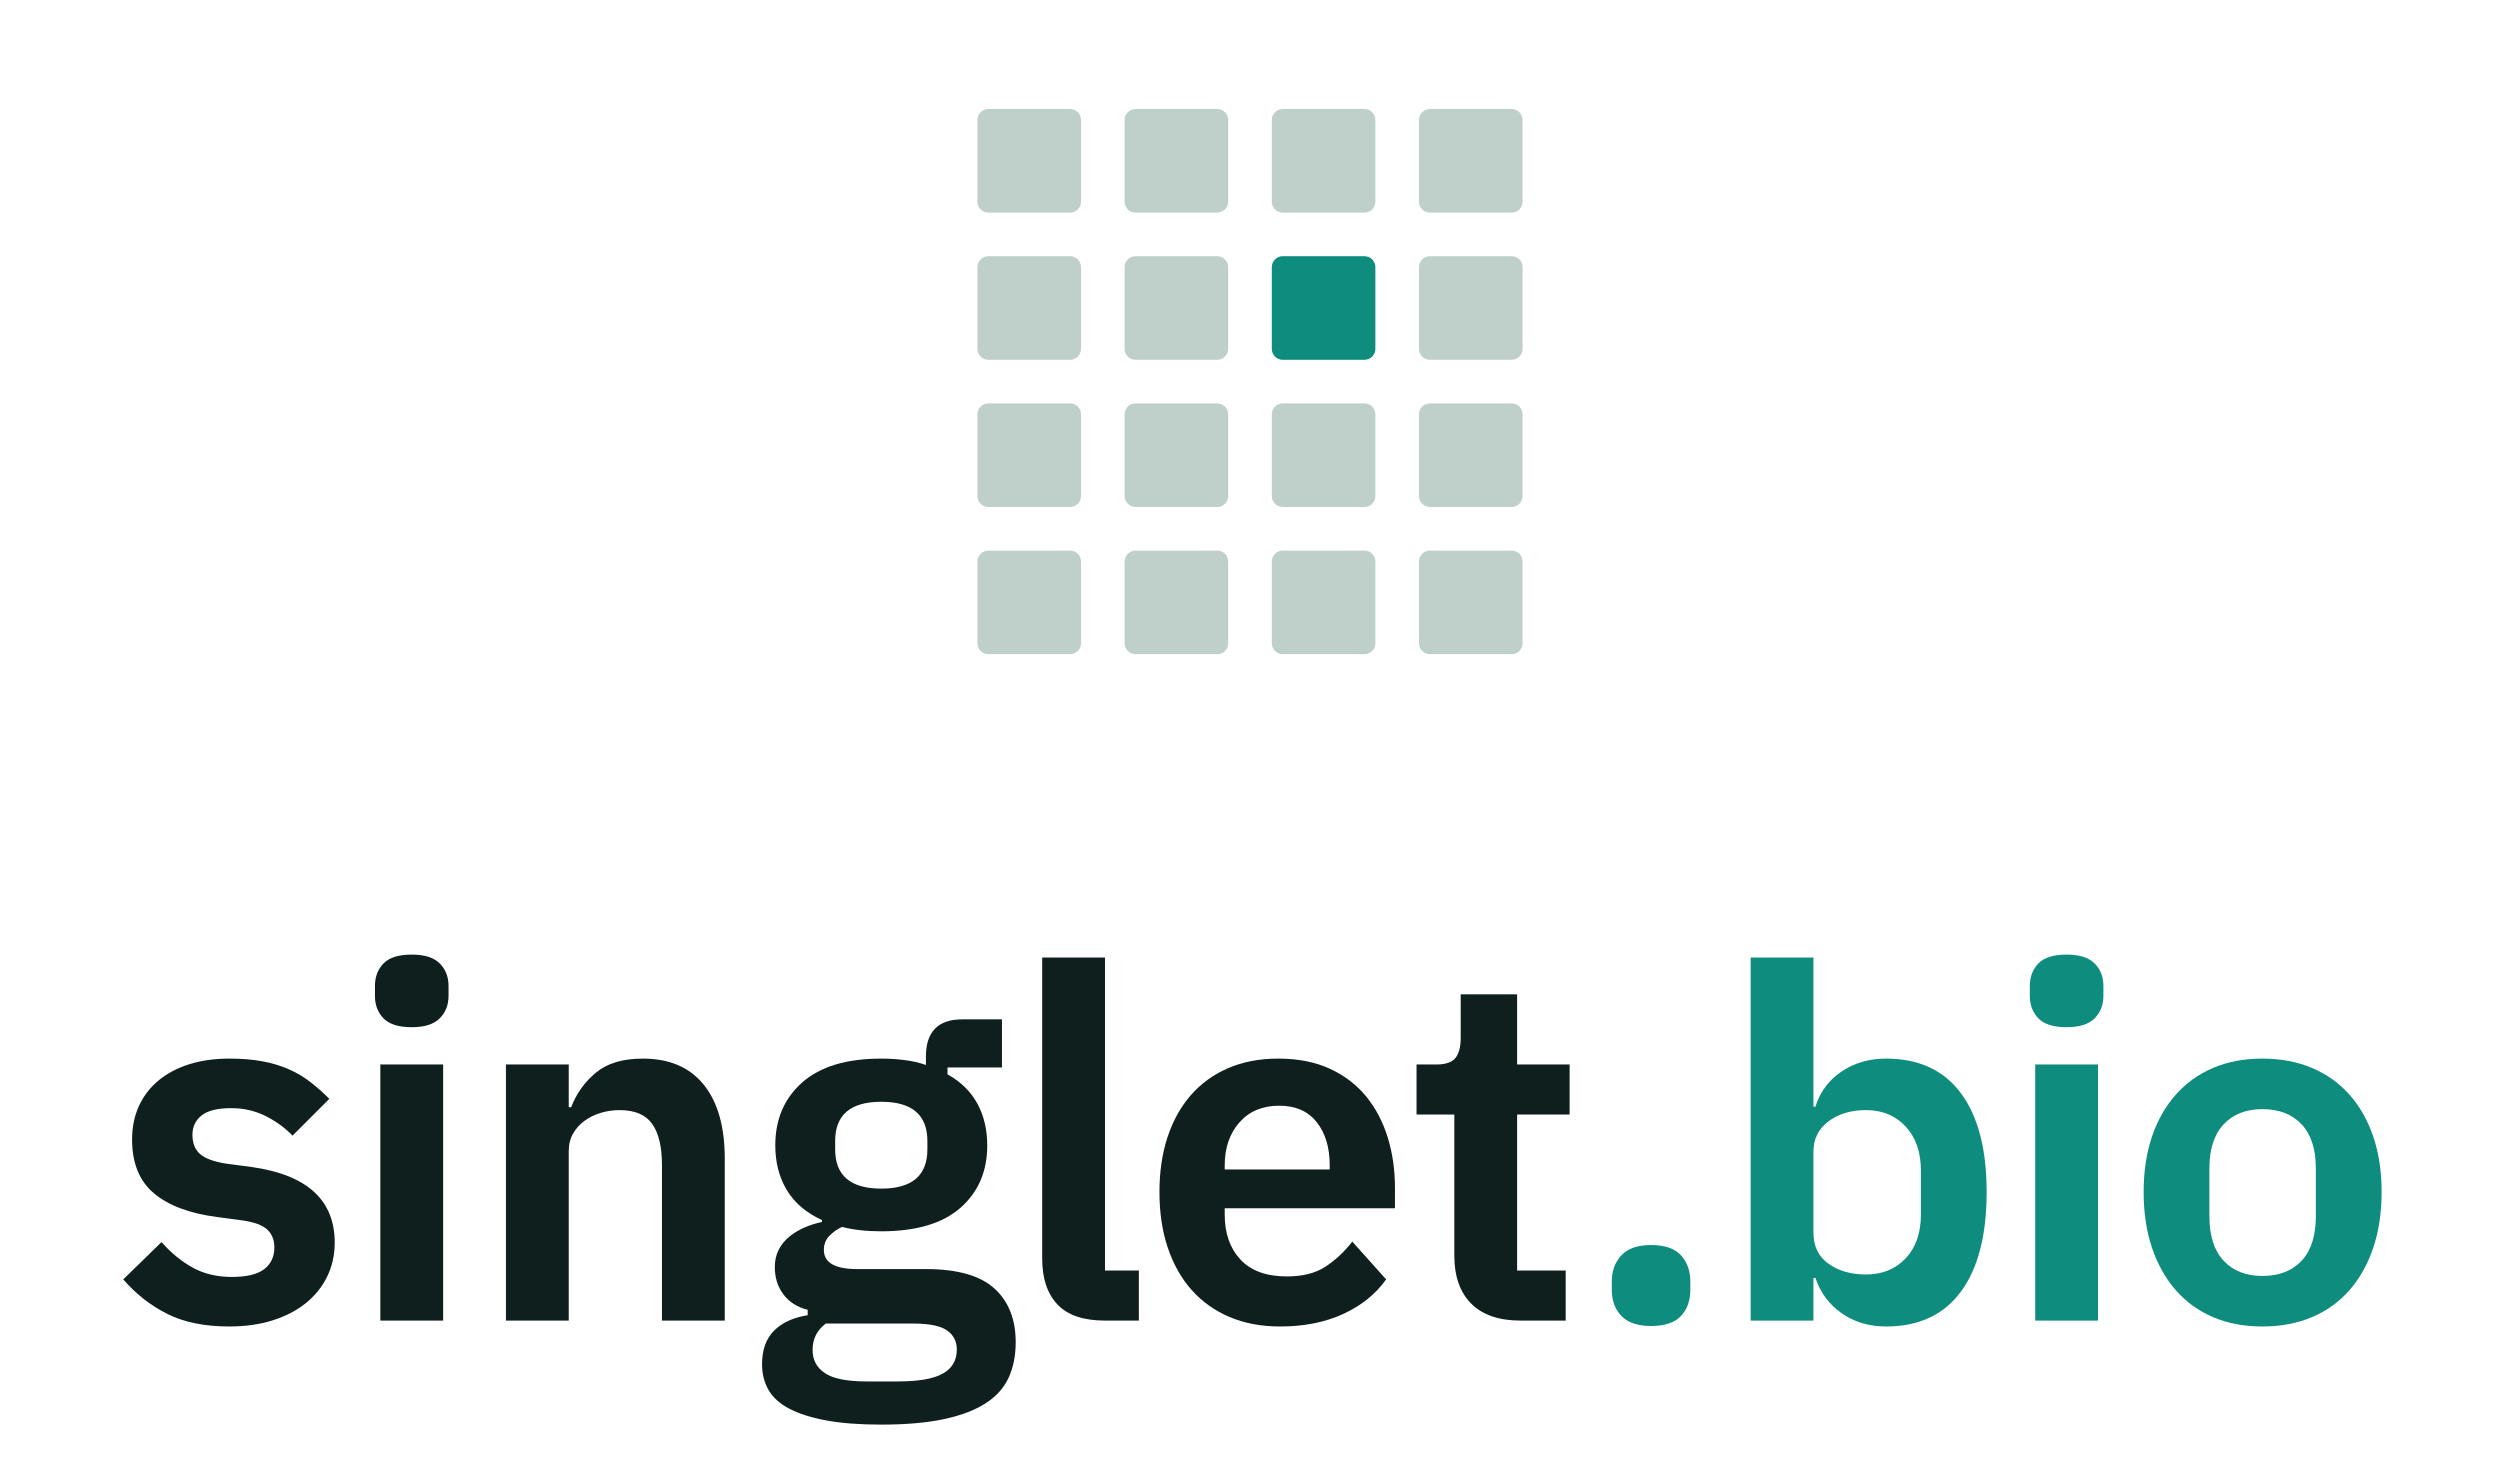
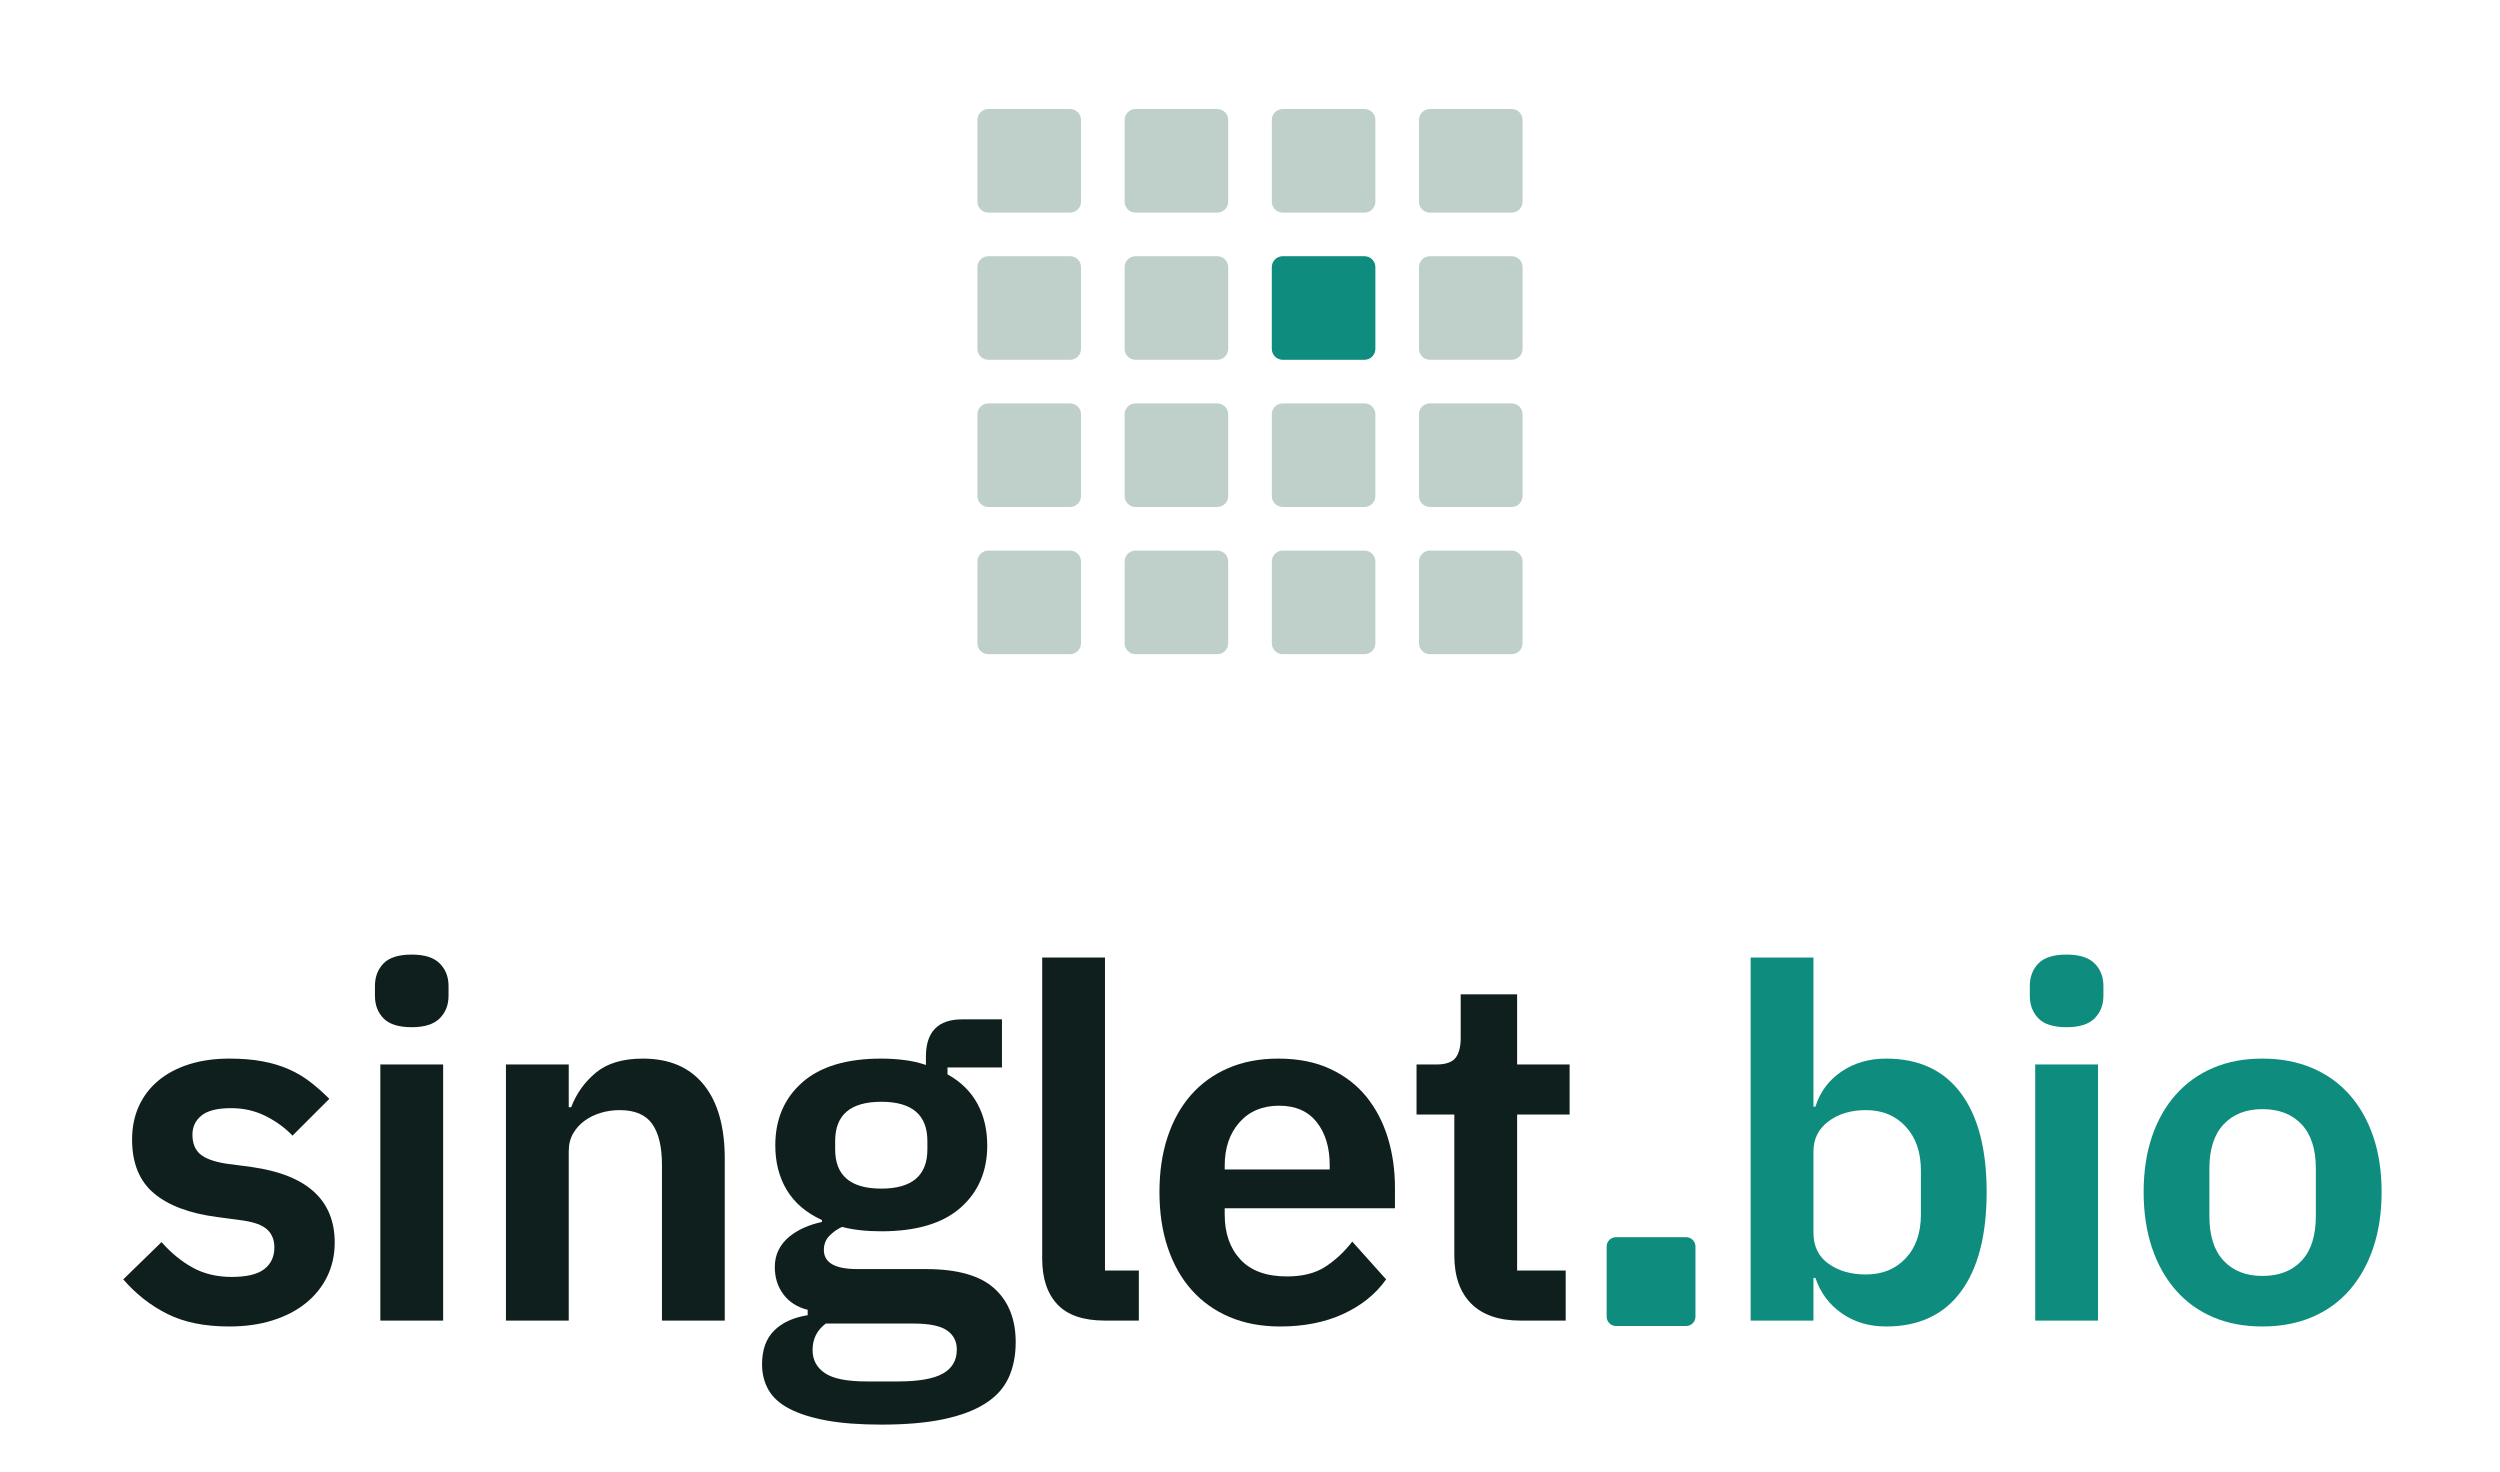
<svg xmlns="http://www.w3.org/2000/svg" viewBox="0 0 458.6 270" width="458.6" height="270" role="img" aria-label="singlet.bio">
  <rect x="179.30" y="20.00" width="19.00" height="19.00" rx="2.00" fill="#BFCFCA" />
  <rect x="206.30" y="20.00" width="19.00" height="19.00" rx="2.00" fill="#BFCFCA" />
  <rect x="233.30" y="20.00" width="19.00" height="19.00" rx="2.00" fill="#BFCFCA" />
  <rect x="260.30" y="20.00" width="19.00" height="19.00" rx="2.00" fill="#BFCFCA" />
  <rect x="179.30" y="47.00" width="19.00" height="19.00" rx="2.00" fill="#BFCFCA" />
  <rect x="206.30" y="47.00" width="19.00" height="19.00" rx="2.00" fill="#BFCFCA" />
  <rect x="233.30" y="47.00" width="19.00" height="19.00" rx="2.00" fill="#0E8C7E" />
  <rect x="260.30" y="47.00" width="19.00" height="19.00" rx="2.00" fill="#BFCFCA" />
  <rect x="179.30" y="74.00" width="19.00" height="19.00" rx="2.00" fill="#BFCFCA" />
  <rect x="206.30" y="74.00" width="19.00" height="19.00" rx="2.00" fill="#BFCFCA" />
  <rect x="233.30" y="74.00" width="19.00" height="19.00" rx="2.00" fill="#BFCFCA" />
  <rect x="260.30" y="74.00" width="19.00" height="19.00" rx="2.00" fill="#BFCFCA" />
  <rect x="179.30" y="101.00" width="19.00" height="19.00" rx="2.00" fill="#BFCFCA" />
  <rect x="206.30" y="101.00" width="19.00" height="19.00" rx="2.00" fill="#BFCFCA" />
  <rect x="233.30" y="101.00" width="19.00" height="19.00" rx="2.00" fill="#BFCFCA" />
  <rect x="260.30" y="101.00" width="19.00" height="19.00" rx="2.00" fill="#BFCFCA" />
  <g transform="translate(20.00,242.25) scale(0.9)">
    <g transform="translate(0.00,0) scale(0.1)" fill="#0F1F1D">
      <path d="M245 12Q170 12 119.0 -13.5Q68 -39 29 -84L107 -160Q136 -127 170.5 -108.0Q205 -89 250 -89Q296 -89 316.5 -105.0Q337 -121 337 -149Q337 -172 322.5 -185.5Q308 -199 273 -204L221 -211Q136 -222 91.5 -259.5Q47 -297 47 -369Q47 -407 61.0 -437.5Q75 -468 101.0 -489.5Q127 -511 163.5 -522.5Q200 -534 245 -534Q283 -534 312.5 -528.5Q342 -523 366.0 -512.5Q390 -502 410.0 -486.5Q430 -471 449 -452L374 -377Q351 -401 319.0 -417.0Q287 -433 249 -433Q207 -433 188.5 -418.0Q170 -403 170 -379Q170 -353 185.5 -339.5Q201 -326 238 -320L291 -313Q460 -289 460 -159Q460 -121 444.5 -89.5Q429 -58 401.0 -35.5Q373 -13 333.5 -0.5Q294 12 245 12Z" />
      <path d="M617.0 -598Q577.0 -598 559.5 -616.0Q542.0 -634 542.0 -662V-682Q542.0 -710 559.5 -728.0Q577.0 -746 617.0 -746Q656.0 -746 674.0 -728.0Q692.0 -710 692.0 -682V-662Q692.0 -634 674.0 -616.0Q656.0 -598 617.0 -598ZM553.0 -522H681.0V0H553.0Z" />
      <path d="M809.0 0V-522H937.0V-435H942.0Q958.0 -477 992.5 -505.5Q1027.0 -534 1088.0 -534Q1169.0 -534 1212.0 -481.0Q1255.0 -428 1255.0 -330V0H1127.0V-317Q1127.0 -373 1107.0 -401.0Q1087.0 -429 1041.0 -429Q1021.0 -429 1002.5 -423.5Q984.0 -418 969.5 -407.5Q955.0 -397 946.0 -381.5Q937.0 -366 937.0 -345V0Z" />
      <path d="M1848.0 44Q1848.0 85 1833.5 116.5Q1819.0 148 1786.0 169.0Q1753.0 190 1701.0 201.0Q1649.0 212 1574.0 212Q1508.0 212 1462.0 203.5Q1416.0 195 1386.5 179.5Q1357.0 164 1344.0 141.0Q1331.0 118 1331.0 89Q1331.0 45 1355.5 20.5Q1380.0 -4 1424.0 -11V-22Q1392.0 -30 1374.5 -53.5Q1357.0 -77 1357.0 -109Q1357.0 -129 1365.0 -144.5Q1373.0 -160 1386.5 -171.0Q1400.0 -182 1417.0 -189.5Q1434.0 -197 1453.0 -201V-205Q1405.0 -227 1381.5 -266.0Q1358.0 -305 1358.0 -357Q1358.0 -437 1413.0 -485.5Q1468.0 -534 1574.0 -534Q1598.0 -534 1621.5 -531.0Q1645.0 -528 1665.0 -521V-538Q1665.0 -614 1739.0 -614H1820.0V-516H1709.0V-502Q1750.0 -479 1770.0 -442.0Q1790.0 -405 1790.0 -357Q1790.0 -278 1735.5 -230.0Q1681.0 -182 1574.0 -182Q1528.0 -182 1494.0 -191Q1479.0 -184 1468.0 -172.5Q1457.0 -161 1457.0 -144Q1457.0 -105 1525.0 -105H1665.0Q1761.0 -105 1804.5 -65.5Q1848.0 -26 1848.0 44ZM1728.0 59Q1728.0 34 1708.0 20.0Q1688.0 6 1639.0 6H1461.0Q1434.0 26 1434.0 60Q1434.0 90 1459.0 107.0Q1484.0 124 1544.0 124H1608.0Q1671.0 124 1699.5 108.0Q1728.0 92 1728.0 59ZM1574.0 -269Q1668.0 -269 1668.0 -349V-366Q1668.0 -446 1574.0 -446Q1480.0 -446 1480.0 -366V-349Q1480.0 -269 1574.0 -269Z" />
      <path d="M2030.0 0Q1964.0 0 1933.0 -33.0Q1902.0 -66 1902.0 -126V-740H2030.0V-102H2099.0V0Z" />
      <path d="M2387.0 12Q2329.0 12 2283.5 -7.5Q2238.0 -27 2206.5 -62.5Q2175.0 -98 2158.0 -148.5Q2141.0 -199 2141.0 -262Q2141.0 -324 2157.5 -374.0Q2174.0 -424 2205.0 -459.5Q2236.0 -495 2281.0 -514.5Q2326.0 -534 2383.0 -534Q2444.0 -534 2489.0 -513.0Q2534.0 -492 2563.0 -456.0Q2592.0 -420 2606.5 -372.5Q2621.0 -325 2621.0 -271V-229H2274.0V-216Q2274.0 -159 2306.0 -124.5Q2338.0 -90 2401.0 -90Q2449.0 -90 2479.5 -110.0Q2510.0 -130 2534.0 -161L2603.0 -84Q2571.0 -39 2515.5 -13.5Q2460.0 12 2387.0 12ZM2385.0 -438Q2334.0 -438 2304.0 -404.0Q2274.0 -370 2274.0 -316V-308H2488.0V-317Q2488.0 -371 2461.5 -404.5Q2435.0 -438 2385.0 -438Z" />
      <path d="M2877.0 0Q2811.0 0 2776.5 -34.5Q2742.0 -69 2742.0 -133V-420H2665.0V-522H2705.0Q2734.0 -522 2744.5 -535.5Q2755.0 -549 2755.0 -576V-665H2870.0V-522H2977.0V-420H2870.0V-102H2969.0V0Z" />
    </g>
    <g transform="translate(299.40,0) scale(0.1)" fill="#0E8C7E">
-       <path d="M149 11Q108 11 88.5 -9.5Q69 -30 69 -62V-80Q69 -112 88.5 -133.0Q108 -154 149 -154Q191 -154 210.0 -133.0Q229 -112 229 -80V-62Q229 -30 210.0 -9.5Q191 11 149 11Z" />
+       <rect x="58.5" y="-170.0" width="181.0" height="181.0" rx="19.0" />
      <path d="M352.0 -740H480.0V-436H484.0Q498.0 -481 537.0 -507.5Q576.0 -534 628.0 -534Q728.0 -534 780.5 -463.5Q833.0 -393 833.0 -262Q833.0 -130 780.5 -59.0Q728.0 12 628.0 12Q576.0 12 537.5 -15.0Q499.0 -42 484.0 -87H480.0V0H352.0ZM587.0 -94Q637.0 -94 668.0 -127.0Q699.0 -160 699.0 -216V-306Q699.0 -362 668.0 -395.5Q637.0 -429 587.0 -429Q541.0 -429 510.5 -406.0Q480.0 -383 480.0 -345V-179Q480.0 -138 510.5 -116.0Q541.0 -94 587.0 -94Z" />
      <path d="M996.0 -598Q956.0 -598 938.5 -616.0Q921.0 -634 921.0 -662V-682Q921.0 -710 938.5 -728.0Q956.0 -746 996.0 -746Q1035.0 -746 1053.0 -728.0Q1071.0 -710 1071.0 -682V-662Q1071.0 -634 1053.0 -616.0Q1035.0 -598 996.0 -598ZM932.0 -522H1060.0V0H932.0Z" />
      <path d="M1395.0 12Q1339.0 12 1294.5 -7.0Q1250.0 -26 1218.5 -62.0Q1187.0 -98 1170.0 -148.5Q1153.0 -199 1153.0 -262Q1153.0 -325 1170.0 -375.0Q1187.0 -425 1218.5 -460.5Q1250.0 -496 1294.5 -515.0Q1339.0 -534 1395.0 -534Q1451.0 -534 1496.0 -515.0Q1541.0 -496 1572.5 -460.5Q1604.0 -425 1621.0 -375.0Q1638.0 -325 1638.0 -262Q1638.0 -199 1621.0 -148.5Q1604.0 -98 1572.5 -62.0Q1541.0 -26 1496.0 -7.0Q1451.0 12 1395.0 12ZM1395.0 -91Q1446.0 -91 1475.0 -122.0Q1504.0 -153 1504.0 -213V-310Q1504.0 -369 1475.0 -400.0Q1446.0 -431 1395.0 -431Q1345.0 -431 1316.0 -400.0Q1287.0 -369 1287.0 -310V-213Q1287.0 -153 1316.0 -122.0Q1345.0 -91 1395.0 -91Z" />
    </g>
  </g>
</svg>
